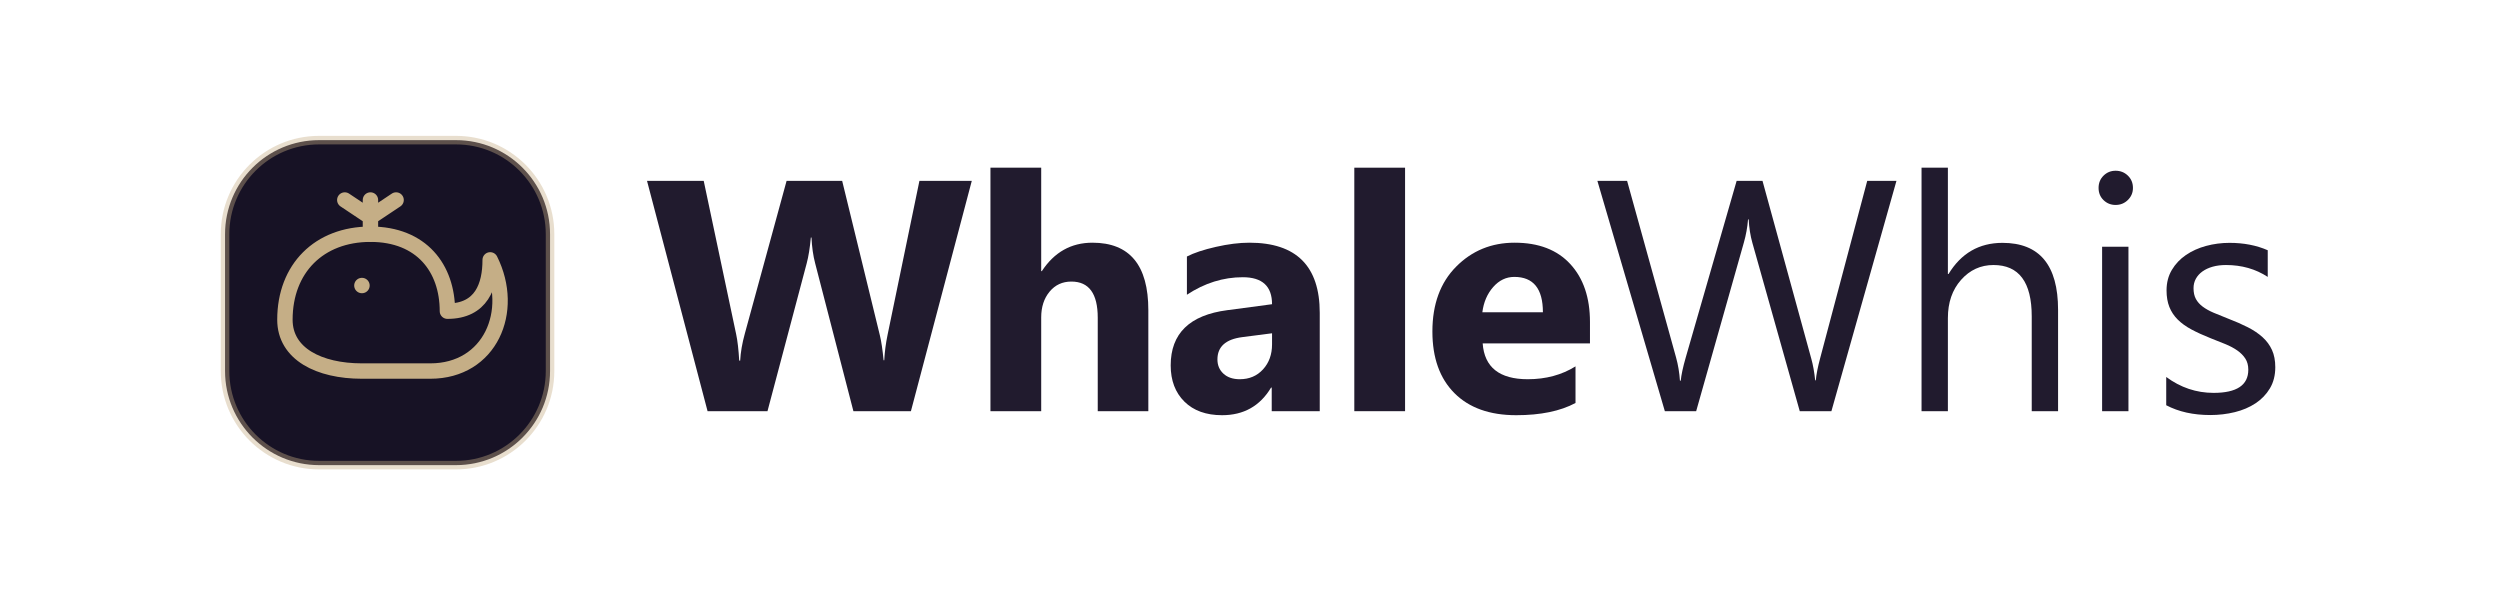
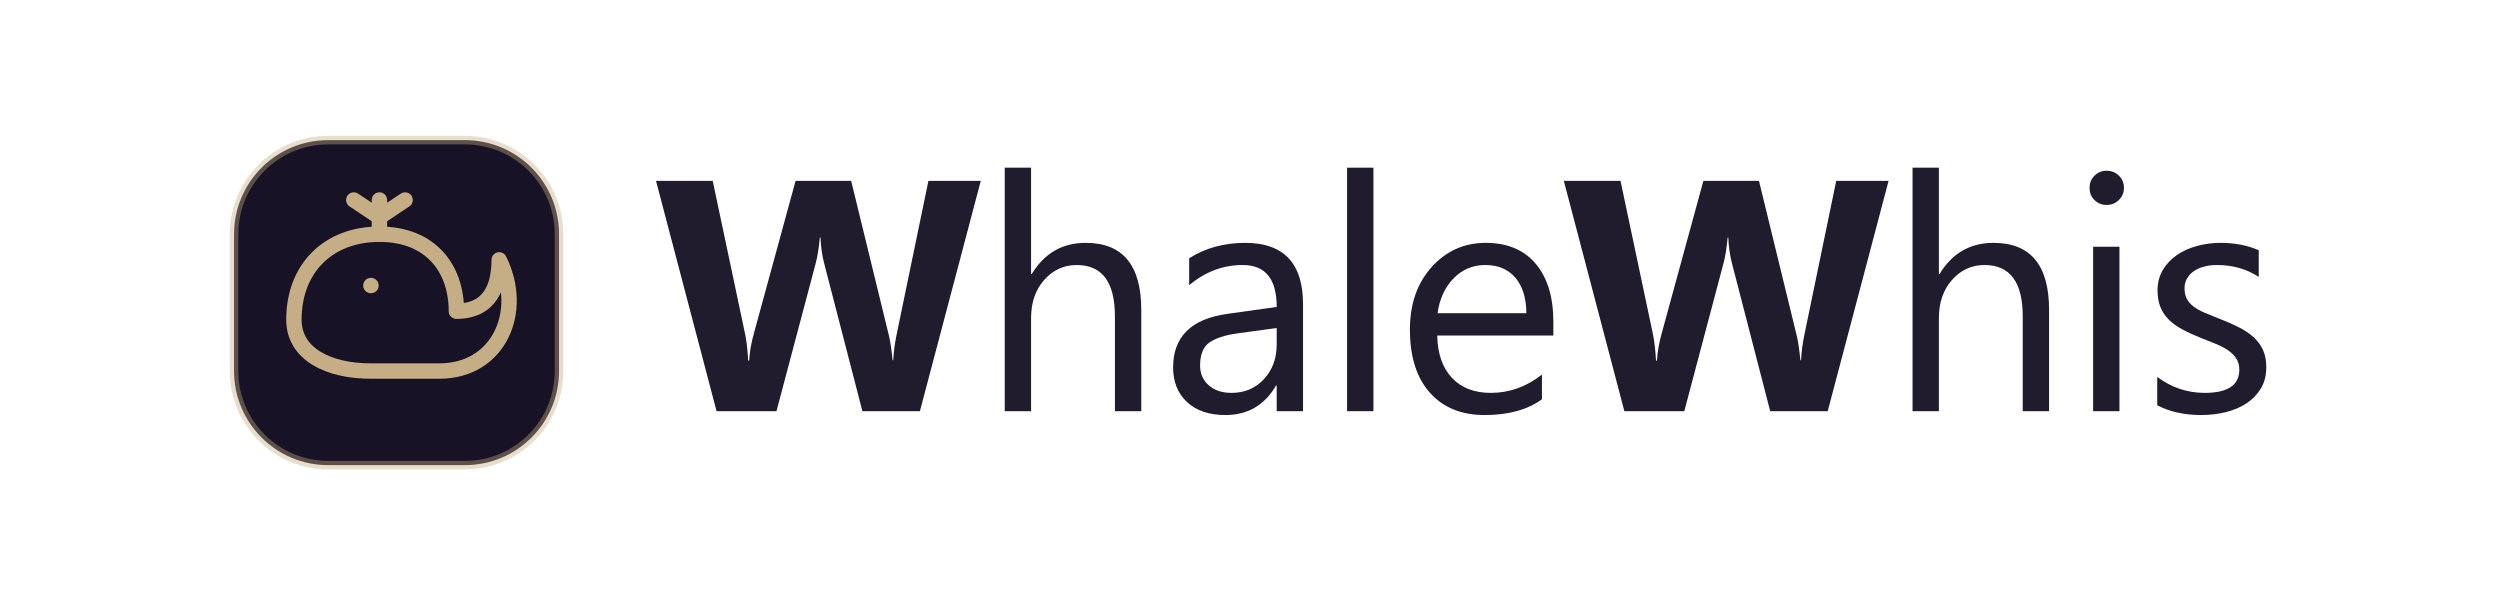
<svg xmlns="http://www.w3.org/2000/svg" viewBox="0 0 760 184" role="img" aria-labelledby="title desc">
-   <g transform="translate(65.814 40) scale(2.6)" fill="none">
+   <g transform="translate(68.548 40) scale(2.6)" fill="none">
    <rect x="1" y="1" width="38" height="38" rx="11" fill="#171225" stroke="#c5ae86" stroke-opacity=".4" />
    <g stroke="#c5ae86" stroke-width="1.8" stroke-linecap="round" stroke-linejoin="round">
      <path d="M8 22c0-6 4-10 10-10s9 4 9 9c4 0 5-3 5-6 3 6 0 13-7 13H17c-5 0-9-2-9-6Z" />
      <path d="M17 18h.01M18 12V8m0 2-3-2m3 2 3-2" />
    </g>
  </g>
-   <g transform="translate(195.814 125)" fill="#211b2e">
+   <g transform="translate(198.548 125)" fill="#211b2e">
    <path transform="translate(0.000 0) scale(0.04882812 -0.04882812)" d="M2040 1434 1661 0H1303L1065 920Q1046 992 1042 1081H1038Q1029 983 1012 920L768 0H395L18 1434H371L573 479Q586 418 592 315H598Q602 392 627 483L887 1434H1233L1468 471Q1481 418 1491 317H1495Q1499 396 1516 477L1714 1434Z" />
-     <path transform="translate(98.788 0) scale(0.04882812 -0.04882812)" d="M1116 0H801V582Q801 807 637 807Q553 807 501.0 744.0Q449 681 449 584V0H133V1516H449V872H453Q569 1049 768 1049Q1116 1049 1116 629Z" />
-     <path transform="translate(157.293 0) scale(0.04882812 -0.04882812)" d="M985 0H686V147H682Q579 -25 377 -25Q228 -25 142.5 59.5Q57 144 57 285Q57 583 410 629L688 666Q688 834 506 834Q323 834 158 725V963Q224 997 338.5 1023.0Q453 1049 547 1049Q985 1049 985 612ZM688 416V485L502 461Q348 441 348 322Q348 268 385.5 233.5Q423 199 487 199Q576 199 632.0 260.5Q688 322 688 416Z" />
-     <path transform="translate(209.402 0) scale(0.04882812 -0.04882812)" d="M449 0H133V1516H449Z" />
-     <path transform="translate(236.120 0) scale(0.04882812 -0.04882812)" d="M1053 422H385Q401 199 666 199Q835 199 963 279V51Q821 -25 594 -25Q346 -25 209.0 112.5Q72 250 72 496Q72 751 220.0 900.0Q368 1049 584 1049Q808 1049 930.5 916.0Q1053 783 1053 555ZM760 616Q760 836 582 836Q506 836 450.5 773.0Q395 710 383 616Z" />
-     <path transform="translate(288.521 0) scale(0.04882812 -0.04882812)" d="M1888 1434 1483 0H1286L991 1048Q972 1115 968 1194H964Q958 1120 938 1050L641 0H446L26 1434H211L516 334Q535 265 540 190H545Q550 243 576 334L893 1434H1054L1358 326Q1374 269 1382 192H1386Q1390 244 1413 330L1706 1434Z" />
-     <path transform="translate(380.230 0) scale(0.04882812 -0.04882812)" d="M1016 0H852V590Q852 910 614 910Q494 910 412.0 817.5Q330 725 330 580V0H166V1516H330V854H334Q452 1048 670 1048Q1016 1048 1016 631Z" />
-     <path transform="translate(435.121 0) scale(0.04882812 -0.04882812)" d="M250 1284Q206 1284 175.0 1314.0Q144 1344 144 1390Q144 1436 175.0 1466.5Q206 1497 250 1497Q295 1497 326.5 1466.5Q358 1436 358 1390Q358 1346 326.5 1315.0Q295 1284 250 1284ZM330 0H166V1024H330Z" />
-     <path transform="translate(457.640 0) scale(0.04882812 -0.04882812)" d="M104 37V213Q238 114 399 114Q615 114 615 258Q615 299 596.5 327.5Q578 356 546.5 378.0Q515 400 472.5 417.5Q430 435 381 454Q313 481 261.5 508.5Q210 536 175.5 570.5Q141 605 123.5 649.0Q106 693 106 752Q106 824 139.0 879.5Q172 935 227.0 972.5Q282 1010 352.5 1029.0Q423 1048 498 1048Q631 1048 736 1002V836Q623 910 476 910Q430 910 393.0 899.5Q356 889 329.5 870.0Q303 851 288.5 824.5Q274 798 274 766Q274 726 288.5 699.0Q303 672 331.0 651.0Q359 630 399.0 613.0Q439 596 490 576Q558 550 612.0 522.5Q666 495 704.0 460.5Q742 426 762.5 381.0Q783 336 783 274Q783 198 749.5 142.0Q716 86 660.0 49.0Q604 12 531.0 -6.0Q458 -24 378 -24Q220 -24 104 37Z" />
+     <path transform="translate(98.788 0) scale(0.04882812 -0.04882812)" d="M1016 0H852V590Q852 910 614 910Q494 910 412.0 817.5Q330 725 330 580V0H166V1516H330V854H334Q452 1048 670 1048Q1016 1048 1016 631Z" />
+     <path transform="translate(153.680 0) scale(0.04882812 -0.04882812)" d="M899 0H735V160H731Q624 -24 416 -24Q263 -24 176.5 57.0Q90 138 90 272Q90 559 428 606L735 649Q735 910 524 910Q339 910 190 784V952Q341 1048 538 1048Q899 1048 899 666ZM735 518 488 484Q374 468 316.0 427.5Q258 387 258 284Q258 209 311.5 161.5Q365 114 454 114Q576 114 655.5 199.5Q735 285 735 416Z" />
+     <path transform="translate(202.859 0) scale(0.04882812 -0.04882812)" d="M330 0H166V1516H330Z" />
+     <path transform="translate(225.378 0) scale(0.04882812 -0.04882812)" d="M989 471H266Q270 300 358.0 207.0Q446 114 600 114Q773 114 918 228V74Q783 -24 561 -24Q344 -24 220.0 115.5Q96 255 96 508Q96 747 231.5 897.5Q367 1048 568 1048Q769 1048 879.0 918.0Q989 788 989 557ZM821 610Q820 752 752.5 831.0Q685 910 565 910Q449 910 368.0 827.0Q287 744 268 610Z" />
+     <path transform="translate(275.973 0) scale(0.04882812 -0.04882812)" d="M2040 1434 1661 0H1303L1065 920Q1046 992 1042 1081H1038Q1029 983 1012 920L768 0H395L18 1434H371L573 479Q586 418 592 315H598Q602 392 627 483L887 1434H1233L1468 471Q1481 418 1491 317H1495Q1499 396 1516 477L1714 1434Z" />
+     <path transform="translate(374.761 0) scale(0.04882812 -0.04882812)" d="M1016 0H852V590Q852 910 614 910Q494 910 412.0 817.5Q330 725 330 580V0H166V1516H330V854H334Q452 1048 670 1048Q1016 1048 1016 631Z" />
+     <path transform="translate(429.653 0) scale(0.04882812 -0.04882812)" d="M250 1284Q206 1284 175.0 1314.0Q144 1344 144 1390Q144 1436 175.0 1466.5Q206 1497 250 1497Q295 1497 326.5 1466.5Q358 1436 358 1390Q358 1346 326.5 1315.0Q295 1284 250 1284ZM330 0H166V1024H330Z" />
+     <path transform="translate(452.171 0) scale(0.04882812 -0.04882812)" d="M104 37V213Q238 114 399 114Q615 114 615 258Q615 299 596.5 327.5Q578 356 546.5 378.0Q515 400 472.5 417.5Q430 435 381 454Q313 481 261.5 508.5Q210 536 175.5 570.5Q141 605 123.5 649.0Q106 693 106 752Q106 824 139.0 879.5Q172 935 227.0 972.5Q282 1010 352.5 1029.0Q423 1048 498 1048Q631 1048 736 1002V836Q623 910 476 910Q430 910 393.0 899.5Q356 889 329.5 870.0Q303 851 288.5 824.5Q274 798 274 766Q274 726 288.5 699.0Q303 672 331.0 651.0Q359 630 399.0 613.0Q439 596 490 576Q558 550 612.0 522.5Q666 495 704.0 460.5Q742 426 762.5 381.0Q783 336 783 274Q783 198 749.5 142.0Q716 86 660.0 49.0Q604 12 531.0 -6.0Q458 -24 378 -24Q220 -24 104 37Z" />
  </g>
</svg>
